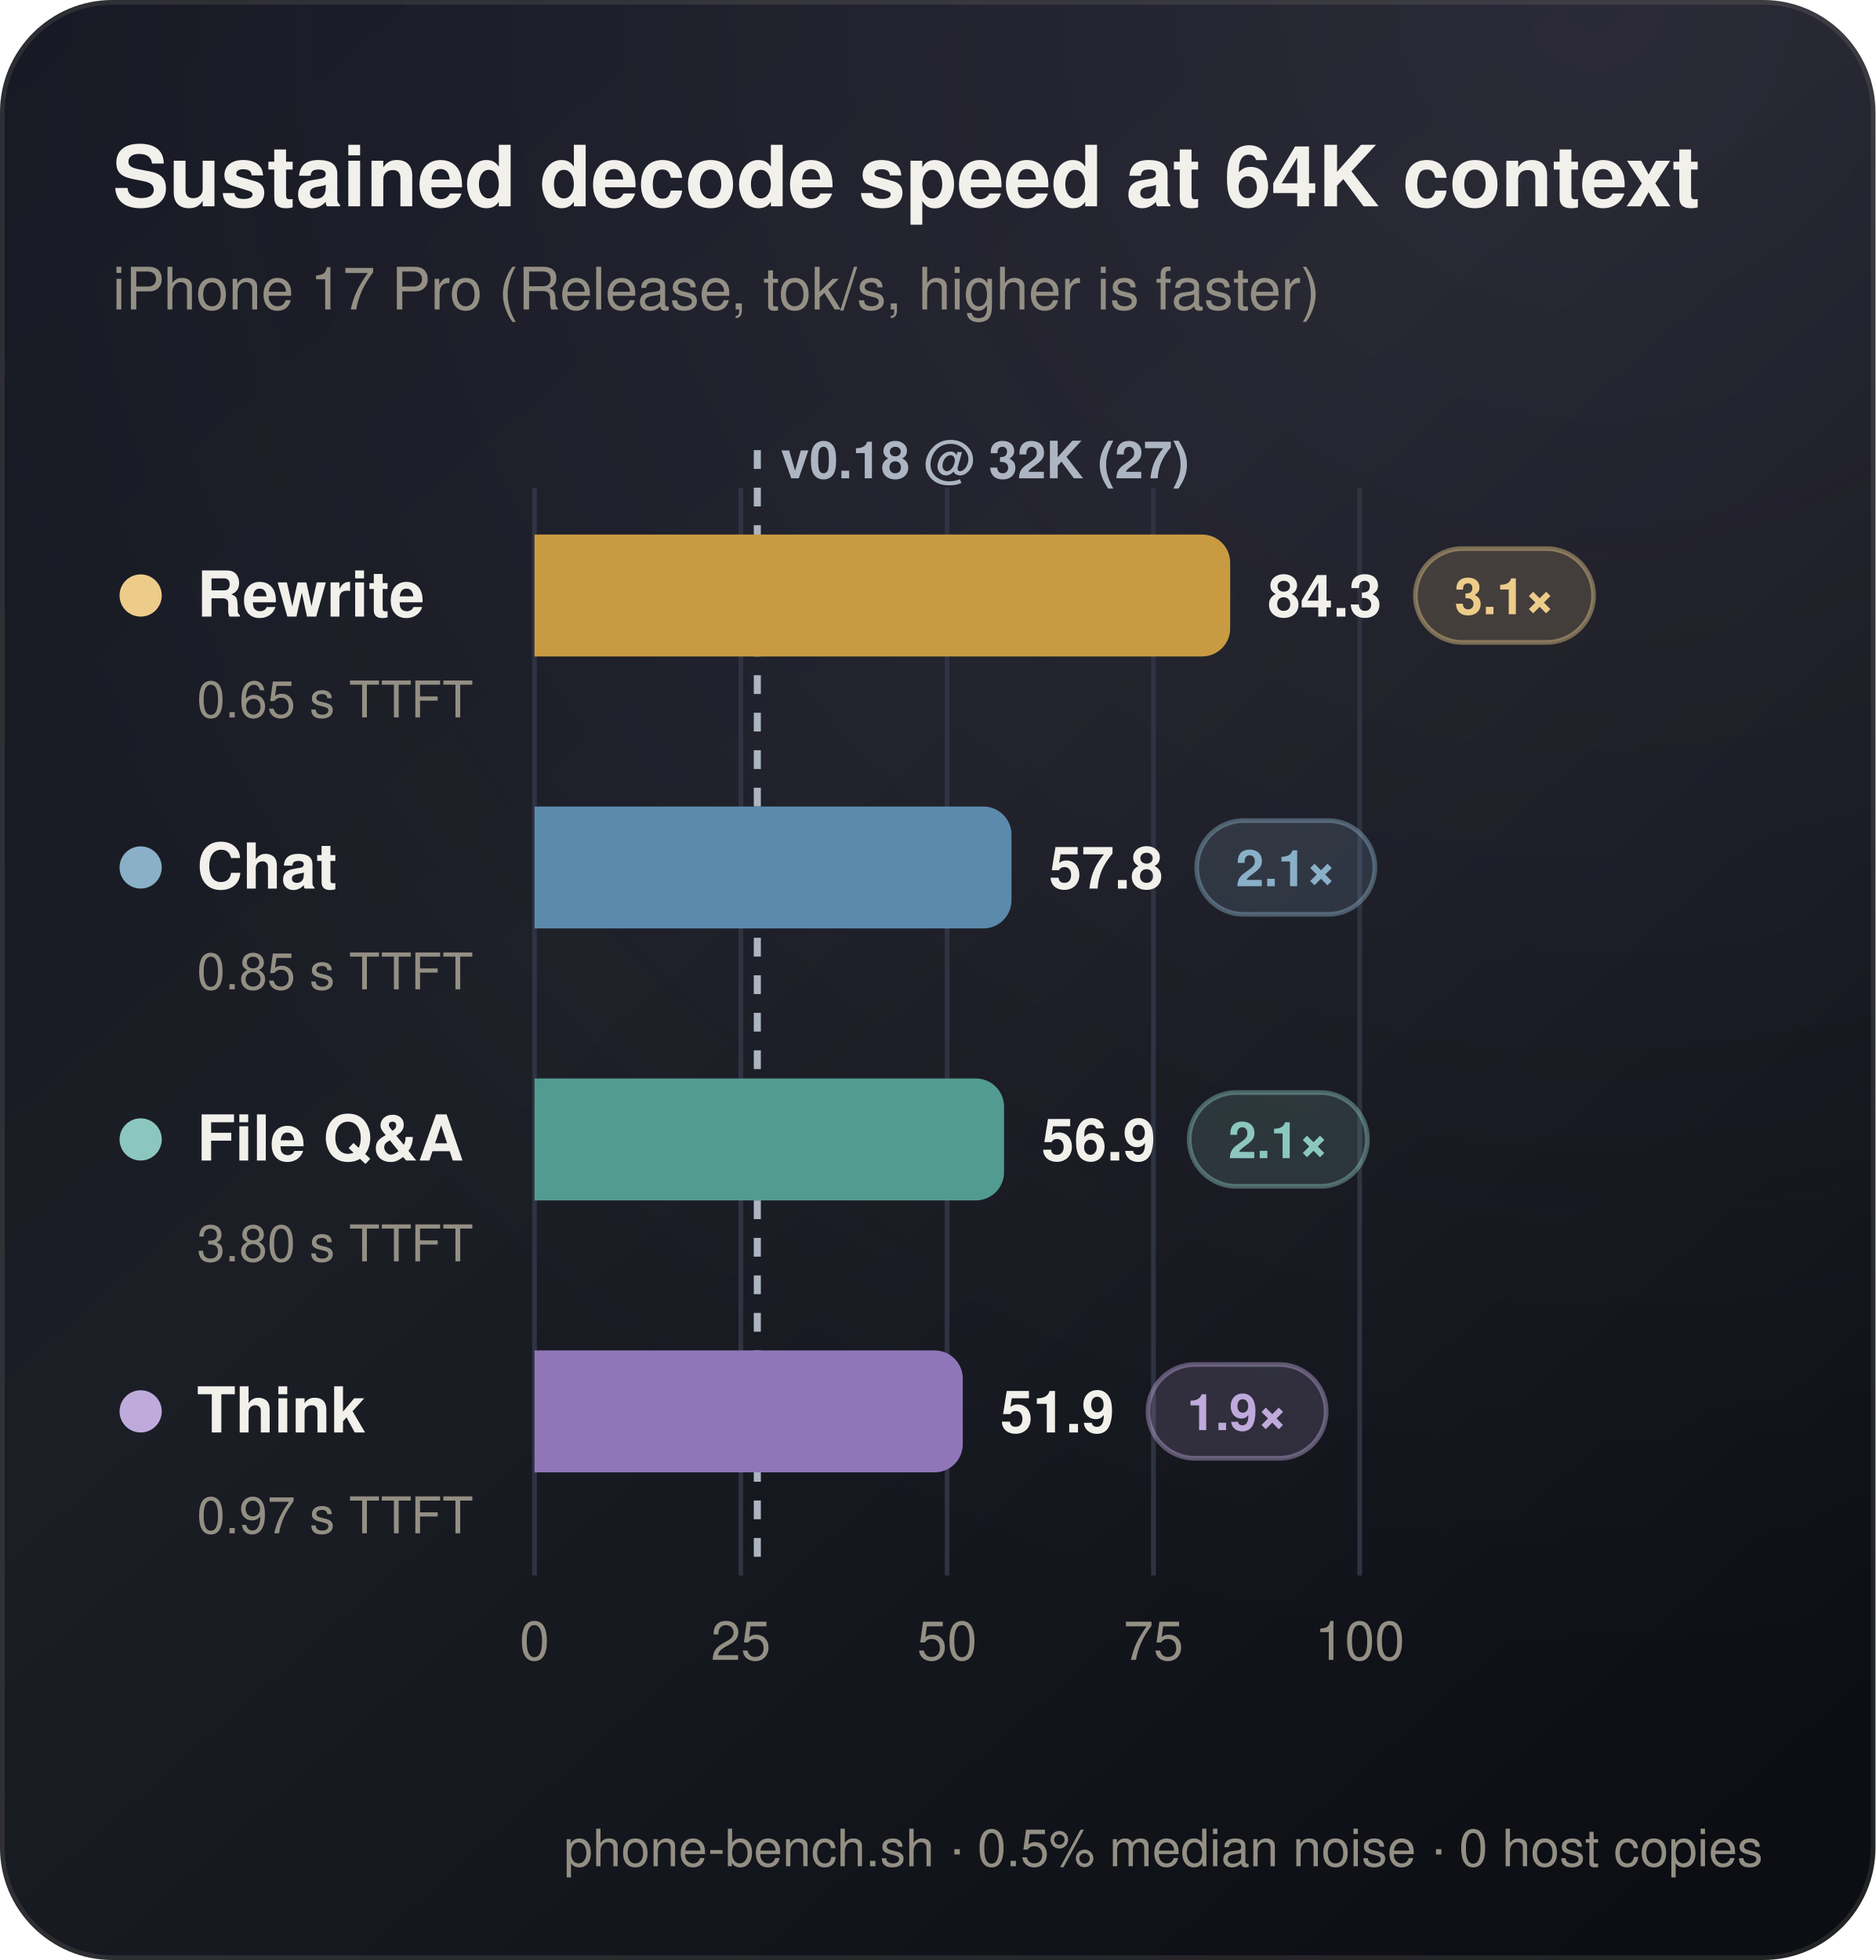
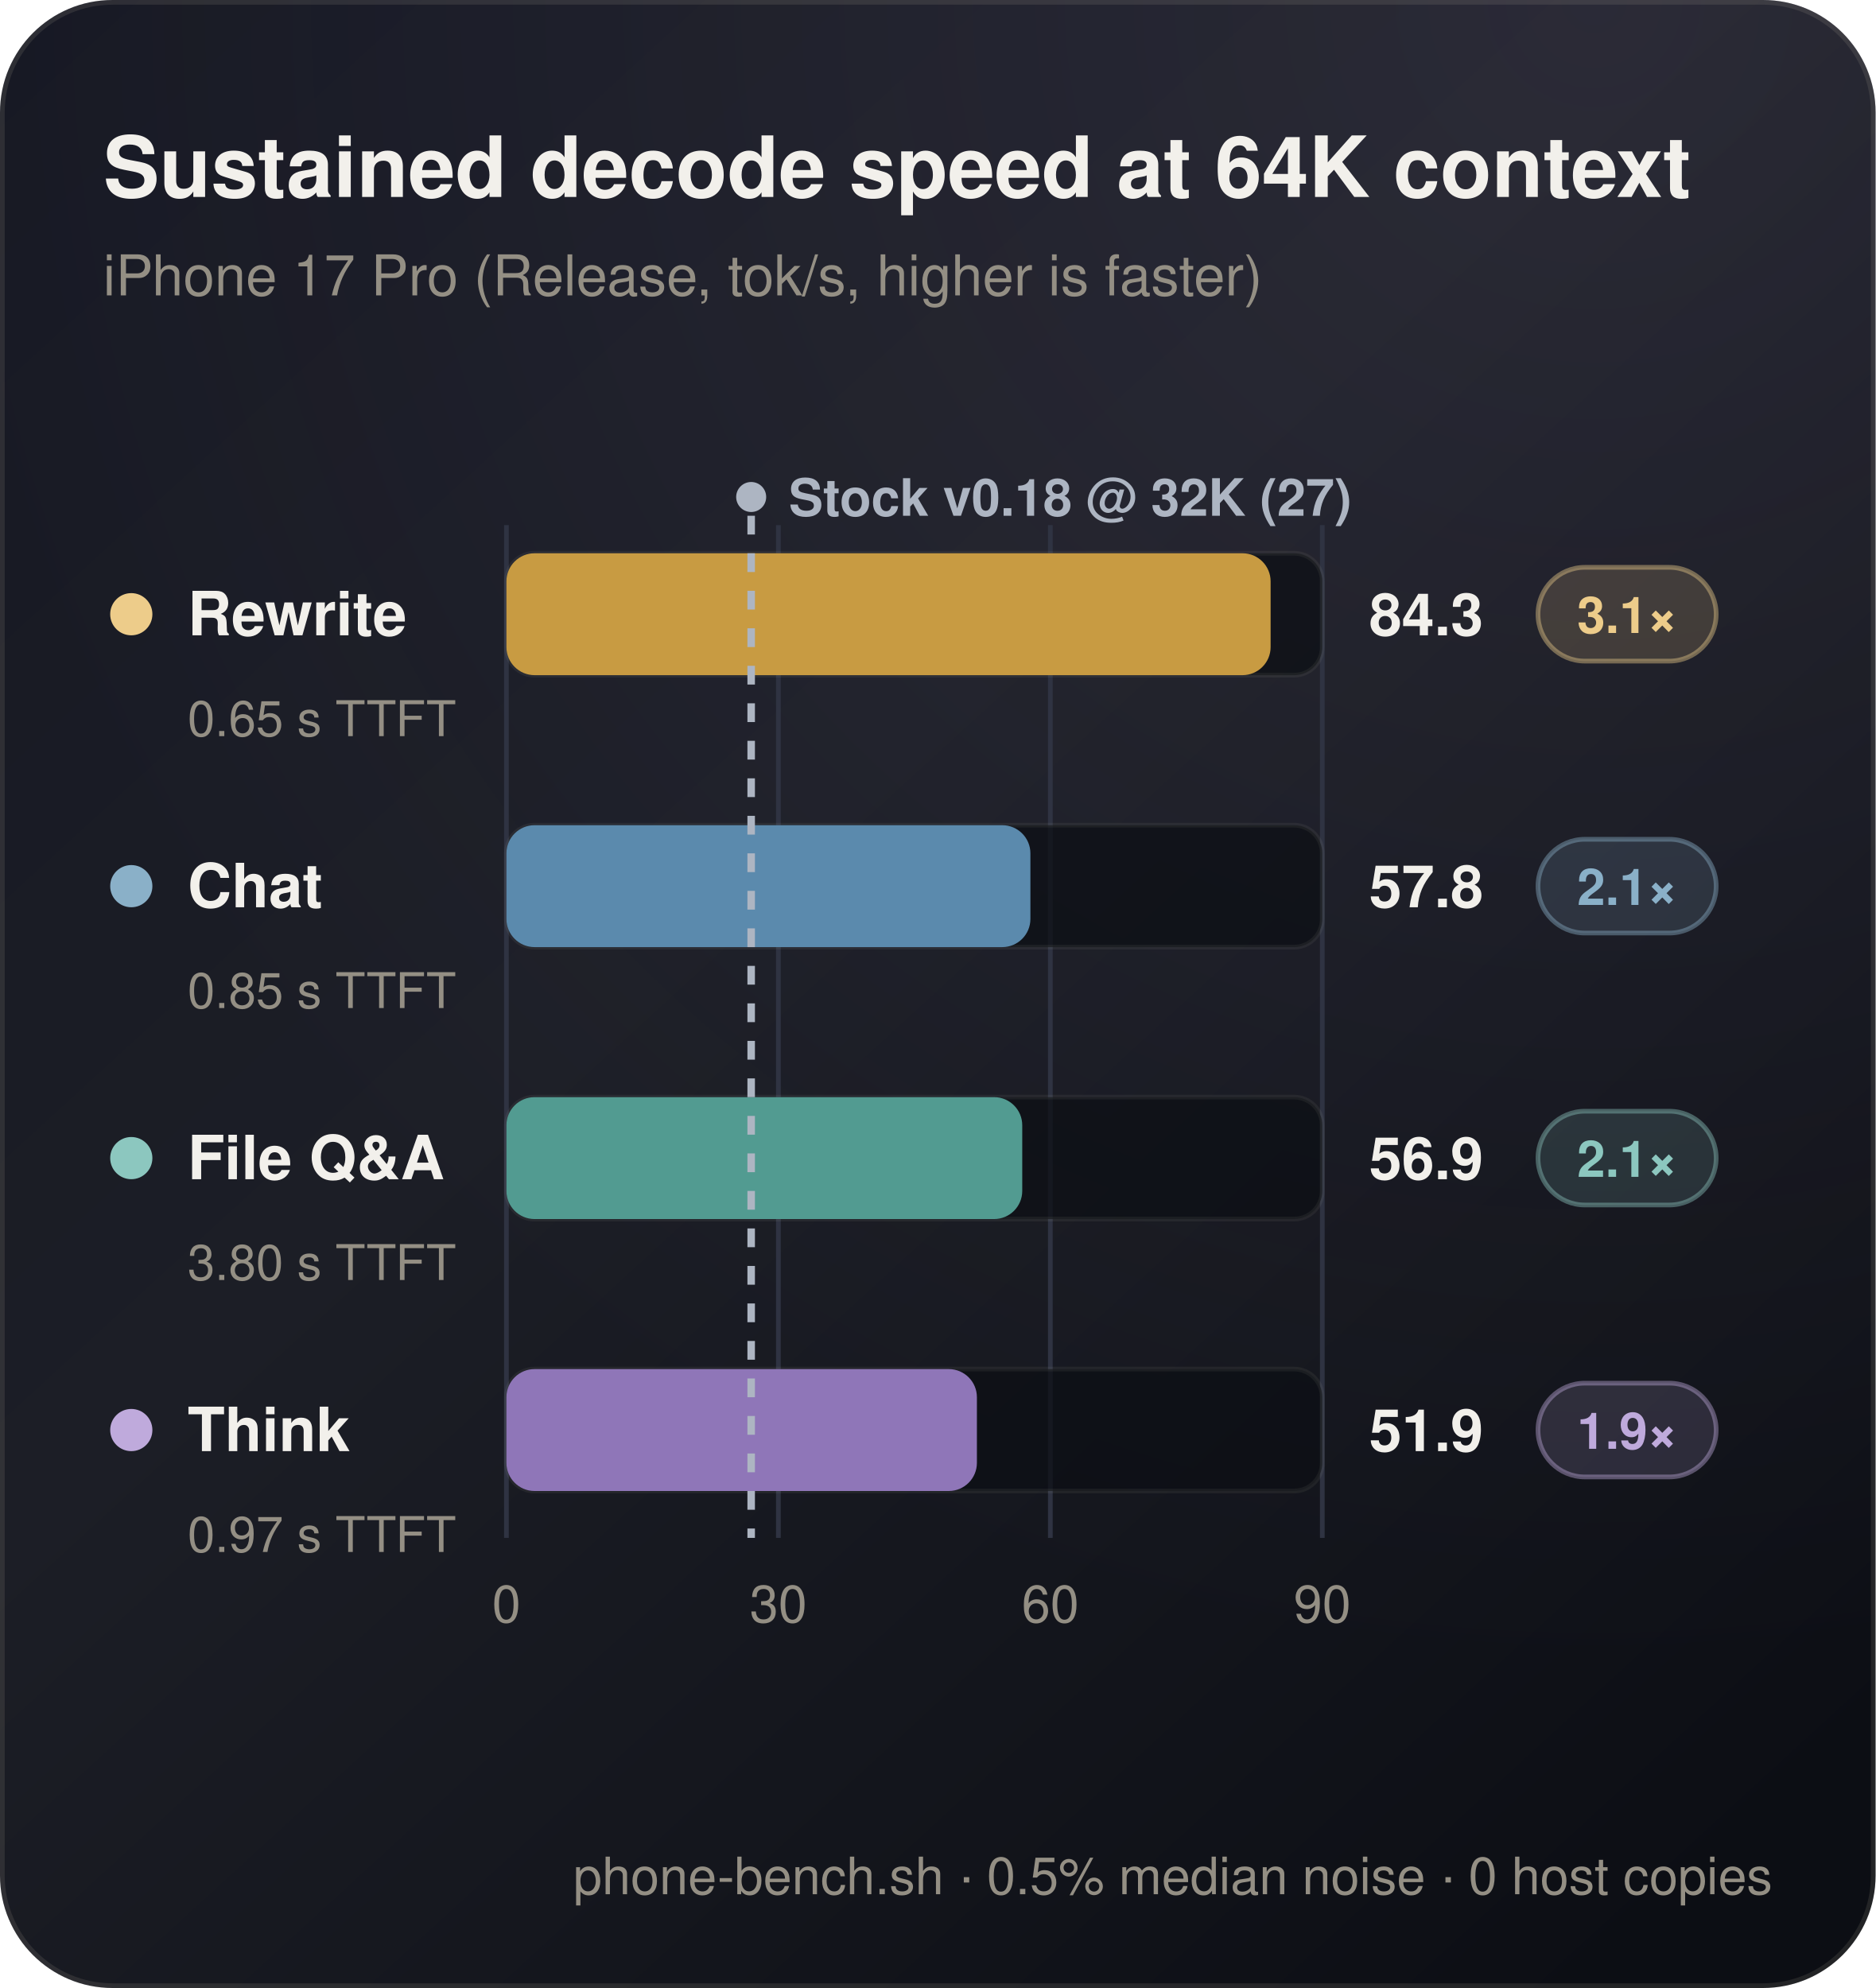
- <svg xmlns="http://www.w3.org/2000/svg" width="400" height="418" viewBox="0 0 400 418" role="img" aria-labelledby="title desc">
+ <svg xmlns="http://www.w3.org/2000/svg" width="400" height="424" viewBox="0 0 400 424" role="img" aria-labelledby="title desc">
  <defs>
    <linearGradient id="canvas" x1="0" y1="0" x2="0.85" y2="1">
      <stop offset="0" stop-color="#161823" />
      <stop offset="0.45" stop-color="#1C1E26" />
      <stop offset="1" stop-color="#0C0E14" />
    </linearGradient>
    <radialGradient id="glow0" cx="340" cy="0" r="360" gradientUnits="userSpaceOnUse">
      <stop offset="0" stop-color="#BFAADC" stop-opacity="0.09" />
      <stop offset="1" stop-color="#BFAADC" stop-opacity="0" />
    </radialGradient>
  </defs>
-   <rect width="400" height="418" rx="24" fill="url(#canvas)" />
-   <rect width="400" height="418" rx="24" fill="url(#glow0)" />
-   <rect x="0.5" y="0.5" width="399" height="417" rx="23.5" fill="none" stroke="#F7EBD1" stroke-opacity="0.10" />
-   <text x="24" y="44" font-family="ui-rounded, 'SF Pro Rounded', -apple-system, BlinkMacSystemFont, 'Segoe UI', Helvetica, Arial, sans-serif" font-size="18" font-weight="600" fill="#F2F0EB">Sustained decode speed at 64K context</text>
-   <text x="24" y="66" font-family="-apple-system, BlinkMacSystemFont, 'SF Pro Text', 'Segoe UI', Helvetica, Arial, sans-serif" font-size="12.5" font-weight="400" fill="#948F84">iPhone 17 Pro (Release, tok/s, higher is faster)</text>
-   <line x1="114" y1="104" x2="114" y2="336" stroke="#2F3342" stroke-width="1" />
-   <text x="114" y="354" font-family="-apple-system, BlinkMacSystemFont, 'SF Pro Text', 'Segoe UI', Helvetica, Arial, sans-serif" font-size="11.5" font-weight="400" fill="#948F84" text-anchor="middle">0</text>
-   <line x1="158" y1="104" x2="158" y2="336" stroke="#2F3342" stroke-width="1" />
-   <text x="158" y="354" font-family="-apple-system, BlinkMacSystemFont, 'SF Pro Text', 'Segoe UI', Helvetica, Arial, sans-serif" font-size="11.5" font-weight="400" fill="#948F84" text-anchor="middle">25</text>
-   <line x1="202" y1="104" x2="202" y2="336" stroke="#2F3342" stroke-width="1" />
-   <text x="202" y="354" font-family="-apple-system, BlinkMacSystemFont, 'SF Pro Text', 'Segoe UI', Helvetica, Arial, sans-serif" font-size="11.5" font-weight="400" fill="#948F84" text-anchor="middle">50</text>
-   <line x1="246" y1="104" x2="246" y2="336" stroke="#2F3342" stroke-width="1" />
-   <text x="246" y="354" font-family="-apple-system, BlinkMacSystemFont, 'SF Pro Text', 'Segoe UI', Helvetica, Arial, sans-serif" font-size="11.5" font-weight="400" fill="#948F84" text-anchor="middle">75</text>
-   <line x1="290" y1="104" x2="290" y2="336" stroke="#2F3342" stroke-width="1" />
-   <text x="290" y="354" font-family="-apple-system, BlinkMacSystemFont, 'SF Pro Text', 'Segoe UI', Helvetica, Arial, sans-serif" font-size="11.5" font-weight="400" fill="#948F84" text-anchor="middle">100</text>
-   <line x1="161.52" y1="96" x2="161.52" y2="336" stroke="#ADB5C2" stroke-width="1.5" stroke-dasharray="4 4" />
-   <text x="166.52" y="102" font-family="-apple-system, BlinkMacSystemFont, 'SF Pro Text', 'Segoe UI', Helvetica, Arial, sans-serif" font-size="11" font-weight="600" fill="#ADB5C2">v0.18 @ 32K (27)</text>
-   <circle cx="30" cy="127" r="4.5" fill="#EDCC8A" />
-   <text x="42" y="131.5" font-family="-apple-system, BlinkMacSystemFont, 'SF Pro Text', 'Segoe UI', Helvetica, Arial, sans-serif" font-size="13.5" font-weight="600" fill="#F2F0EB">Rewrite</text>
-   <text x="42" y="153" font-family="-apple-system, BlinkMacSystemFont, 'SF Pro Text', 'Segoe UI', Helvetica, Arial, sans-serif" font-size="10.8" font-weight="400" fill="#948F84">0.65 s TTFT</text>
-   <path d="M114 114 h142.37 a6 6 0 0 1 6 6 v14 a6 6 0 0 1 -6 6 h-142.37 z" fill="#C89B42" />
-   <text x="270.37" y="131.5" font-family="-apple-system, BlinkMacSystemFont, 'SF Pro Text', 'Segoe UI', Helvetica, Arial, sans-serif" font-size="12.5" font-weight="700" fill="#F2F0EB">84.3</text>
-   <rect x="301.87" y="117" width="38" height="20" rx="10" fill="#EDCC8A" fill-opacity="0.16" stroke="#EDCC8A" stroke-opacity="0.42" />
-   <text x="320.87" y="131" font-family="-apple-system, BlinkMacSystemFont, 'SF Pro Text', 'Segoe UI', Helvetica, Arial, sans-serif" font-size="10.8" font-weight="700" fill="#EDCC8A" text-anchor="middle">3.1×</text>
-   <circle cx="30" cy="185" r="4.5" fill="#8AB0C8" />
-   <text x="42" y="189.5" font-family="-apple-system, BlinkMacSystemFont, 'SF Pro Text', 'Segoe UI', Helvetica, Arial, sans-serif" font-size="13.5" font-weight="600" fill="#F2F0EB">Chat</text>
-   <text x="42" y="211" font-family="-apple-system, BlinkMacSystemFont, 'SF Pro Text', 'Segoe UI', Helvetica, Arial, sans-serif" font-size="10.8" font-weight="400" fill="#948F84">0.85 s TTFT</text>
-   <path d="M114 172 h95.73 a6 6 0 0 1 6 6 v14 a6 6 0 0 1 -6 6 h-95.73 z" fill="#5B8AAD" />
-   <text x="223.73" y="189.5" font-family="-apple-system, BlinkMacSystemFont, 'SF Pro Text', 'Segoe UI', Helvetica, Arial, sans-serif" font-size="12.5" font-weight="700" fill="#F2F0EB">57.8</text>
-   <rect x="255.23" y="175" width="38" height="20" rx="10" fill="#8AB0C8" fill-opacity="0.16" stroke="#8AB0C8" stroke-opacity="0.42" />
-   <text x="274.23" y="189" font-family="-apple-system, BlinkMacSystemFont, 'SF Pro Text', 'Segoe UI', Helvetica, Arial, sans-serif" font-size="10.8" font-weight="700" fill="#8AB0C8" text-anchor="middle">2.1×</text>
-   <circle cx="30" cy="243" r="4.5" fill="#8CC7BF" />
-   <text x="42" y="247.5" font-family="-apple-system, BlinkMacSystemFont, 'SF Pro Text', 'Segoe UI', Helvetica, Arial, sans-serif" font-size="13.5" font-weight="600" fill="#F2F0EB">File Q&amp;A</text>
-   <text x="42" y="269" font-family="-apple-system, BlinkMacSystemFont, 'SF Pro Text', 'Segoe UI', Helvetica, Arial, sans-serif" font-size="10.8" font-weight="400" fill="#948F84">3.80 s TTFT</text>
-   <path d="M114 230 h94.14 a6 6 0 0 1 6 6 v14 a6 6 0 0 1 -6 6 h-94.14 z" fill="#529B91" />
-   <text x="222.14" y="247.5" font-family="-apple-system, BlinkMacSystemFont, 'SF Pro Text', 'Segoe UI', Helvetica, Arial, sans-serif" font-size="12.5" font-weight="700" fill="#F2F0EB">56.9</text>
-   <rect x="253.64" y="233" width="38" height="20" rx="10" fill="#8CC7BF" fill-opacity="0.16" stroke="#8CC7BF" stroke-opacity="0.42" />
-   <text x="272.64" y="247" font-family="-apple-system, BlinkMacSystemFont, 'SF Pro Text', 'Segoe UI', Helvetica, Arial, sans-serif" font-size="10.8" font-weight="700" fill="#8CC7BF" text-anchor="middle">2.1×</text>
-   <circle cx="30" cy="301" r="4.5" fill="#BFAADC" />
-   <text x="42" y="305.5" font-family="-apple-system, BlinkMacSystemFont, 'SF Pro Text', 'Segoe UI', Helvetica, Arial, sans-serif" font-size="13.5" font-weight="600" fill="#F2F0EB">Think</text>
-   <text x="42" y="327" font-family="-apple-system, BlinkMacSystemFont, 'SF Pro Text', 'Segoe UI', Helvetica, Arial, sans-serif" font-size="10.8" font-weight="400" fill="#948F84">0.97 s TTFT</text>
-   <path d="M114 288 h85.34 a6 6 0 0 1 6 6 v14 a6 6 0 0 1 -6 6 h-85.34 z" fill="#8F76B8" />
-   <text x="213.34" y="305.5" font-family="-apple-system, BlinkMacSystemFont, 'SF Pro Text', 'Segoe UI', Helvetica, Arial, sans-serif" font-size="12.5" font-weight="700" fill="#F2F0EB">51.9</text>
-   <rect x="244.84" y="291" width="38" height="20" rx="10" fill="#BFAADC" fill-opacity="0.16" stroke="#BFAADC" stroke-opacity="0.42" />
-   <text x="263.84" y="305" font-family="-apple-system, BlinkMacSystemFont, 'SF Pro Text', 'Segoe UI', Helvetica, Arial, sans-serif" font-size="10.8" font-weight="700" fill="#BFAADC" text-anchor="middle">1.9×</text>
-   <text x="376" y="398" font-family="-apple-system, BlinkMacSystemFont, 'SF Pro Text', 'Segoe UI', Helvetica, Arial, sans-serif" font-size="11" font-weight="400" fill="#948F84" text-anchor="end">phone-bench.sh · 0.5% median noise · 0 host copies</text>
+   <rect width="400" height="424" rx="24" fill="url(#canvas)" />
+   <rect width="400" height="424" rx="24" fill="url(#glow0)" />
+   <rect x="0.5" y="0.5" width="399" height="423" rx="23.5" fill="none" stroke="#F7EBD1" stroke-opacity="0.10" />
+   <text x="22" y="42" font-family="ui-rounded, 'SF Pro Rounded', -apple-system, BlinkMacSystemFont, 'Segoe UI', Helvetica, Arial, sans-serif" font-size="18" font-weight="600" fill="#F2F0EB">Sustained decode speed at 64K context</text>
+   <text x="22" y="63" font-family="-apple-system, BlinkMacSystemFont, 'SF Pro Text', 'Segoe UI', Helvetica, Arial, sans-serif" font-size="12" font-weight="400" fill="#948F84">iPhone 17 Pro (Release, tok/s, higher is faster)</text>
+   <line x1="108" y1="112" x2="108" y2="328" stroke="#2F3342" stroke-width="1" />
+   <text x="108" y="346" font-family="-apple-system, BlinkMacSystemFont, 'SF Pro Text', 'Segoe UI', Helvetica, Arial, sans-serif" font-size="11" font-weight="400" fill="#948F84" text-anchor="middle">0</text>
+   <line x1="166" y1="112" x2="166" y2="328" stroke="#2F3342" stroke-width="1" />
+   <text x="166" y="346" font-family="-apple-system, BlinkMacSystemFont, 'SF Pro Text', 'Segoe UI', Helvetica, Arial, sans-serif" font-size="11" font-weight="400" fill="#948F84" text-anchor="middle">30</text>
+   <line x1="224" y1="112" x2="224" y2="328" stroke="#2F3342" stroke-width="1" />
+   <text x="224" y="346" font-family="-apple-system, BlinkMacSystemFont, 'SF Pro Text', 'Segoe UI', Helvetica, Arial, sans-serif" font-size="11" font-weight="400" fill="#948F84" text-anchor="middle">60</text>
+   <line x1="282" y1="112" x2="282" y2="328" stroke="#2F3342" stroke-width="1" />
+   <text x="282" y="346" font-family="-apple-system, BlinkMacSystemFont, 'SF Pro Text', 'Segoe UI', Helvetica, Arial, sans-serif" font-size="11" font-weight="400" fill="#948F84" text-anchor="middle">90</text>
+   <circle cx="28" cy="131" r="4.5" fill="#EDCC8A" />
+   <text x="40" y="135.5" font-family="-apple-system, BlinkMacSystemFont, 'SF Pro Text', 'Segoe UI', Helvetica, Arial, sans-serif" font-size="13" font-weight="600" fill="#F2F0EB">Rewrite</text>
+   <text x="40" y="157" font-family="-apple-system, BlinkMacSystemFont, 'SF Pro Text', 'Segoe UI', Helvetica, Arial, sans-serif" font-size="10.5" font-weight="400" fill="#948F84">0.65 s TTFT</text>
+   <rect x="108" y="118" width="174" height="26" rx="6" fill="#0C0E14" fill-opacity="0.72" stroke="#F7EBD1" stroke-opacity="0.06" />
+   <rect x="108" y="118" width="162.98" height="26" rx="6" fill="#C89B42" />
+   <text x="292" y="135.5" font-family="-apple-system, BlinkMacSystemFont, 'SF Pro Text', 'Segoe UI', Helvetica, Arial, sans-serif" font-size="12.5" font-weight="700" fill="#F2F0EB">84.3</text>
+   <rect x="328" y="121" width="38" height="20" rx="10" fill="#EDCC8A" fill-opacity="0.16" stroke="#EDCC8A" stroke-opacity="0.42" />
+   <text x="347" y="135" font-family="-apple-system, BlinkMacSystemFont, 'SF Pro Text', 'Segoe UI', Helvetica, Arial, sans-serif" font-size="10.8" font-weight="700" fill="#EDCC8A" text-anchor="middle">3.1×</text>
+   <circle cx="28" cy="189" r="4.5" fill="#8AB0C8" />
+   <text x="40" y="193.5" font-family="-apple-system, BlinkMacSystemFont, 'SF Pro Text', 'Segoe UI', Helvetica, Arial, sans-serif" font-size="13" font-weight="600" fill="#F2F0EB">Chat</text>
+   <text x="40" y="215" font-family="-apple-system, BlinkMacSystemFont, 'SF Pro Text', 'Segoe UI', Helvetica, Arial, sans-serif" font-size="10.5" font-weight="400" fill="#948F84">0.85 s TTFT</text>
+   <rect x="108" y="176" width="174" height="26" rx="6" fill="#0C0E14" fill-opacity="0.72" stroke="#F7EBD1" stroke-opacity="0.06" />
+   <rect x="108" y="176" width="111.75" height="26" rx="6" fill="#5B8AAD" />
+   <text x="292" y="193.5" font-family="-apple-system, BlinkMacSystemFont, 'SF Pro Text', 'Segoe UI', Helvetica, Arial, sans-serif" font-size="12.5" font-weight="700" fill="#F2F0EB">57.8</text>
+   <rect x="328" y="179" width="38" height="20" rx="10" fill="#8AB0C8" fill-opacity="0.16" stroke="#8AB0C8" stroke-opacity="0.42" />
+   <text x="347" y="193" font-family="-apple-system, BlinkMacSystemFont, 'SF Pro Text', 'Segoe UI', Helvetica, Arial, sans-serif" font-size="10.8" font-weight="700" fill="#8AB0C8" text-anchor="middle">2.1×</text>
+   <circle cx="28" cy="247" r="4.5" fill="#8CC7BF" />
+   <text x="40" y="251.5" font-family="-apple-system, BlinkMacSystemFont, 'SF Pro Text', 'Segoe UI', Helvetica, Arial, sans-serif" font-size="13" font-weight="600" fill="#F2F0EB">File Q&amp;A</text>
+   <text x="40" y="273" font-family="-apple-system, BlinkMacSystemFont, 'SF Pro Text', 'Segoe UI', Helvetica, Arial, sans-serif" font-size="10.5" font-weight="400" fill="#948F84">3.80 s TTFT</text>
+   <rect x="108" y="234" width="174" height="26" rx="6" fill="#0C0E14" fill-opacity="0.72" stroke="#F7EBD1" stroke-opacity="0.06" />
+   <rect x="108" y="234" width="110.01" height="26" rx="6" fill="#529B91" />
+   <text x="292" y="251.5" font-family="-apple-system, BlinkMacSystemFont, 'SF Pro Text', 'Segoe UI', Helvetica, Arial, sans-serif" font-size="12.5" font-weight="700" fill="#F2F0EB">56.9</text>
+   <rect x="328" y="237" width="38" height="20" rx="10" fill="#8CC7BF" fill-opacity="0.16" stroke="#8CC7BF" stroke-opacity="0.42" />
+   <text x="347" y="251" font-family="-apple-system, BlinkMacSystemFont, 'SF Pro Text', 'Segoe UI', Helvetica, Arial, sans-serif" font-size="10.8" font-weight="700" fill="#8CC7BF" text-anchor="middle">2.1×</text>
+   <circle cx="28" cy="305" r="4.5" fill="#BFAADC" />
+   <text x="40" y="309.5" font-family="-apple-system, BlinkMacSystemFont, 'SF Pro Text', 'Segoe UI', Helvetica, Arial, sans-serif" font-size="13" font-weight="600" fill="#F2F0EB">Think</text>
+   <text x="40" y="331" font-family="-apple-system, BlinkMacSystemFont, 'SF Pro Text', 'Segoe UI', Helvetica, Arial, sans-serif" font-size="10.5" font-weight="400" fill="#948F84">0.97 s TTFT</text>
+   <rect x="108" y="292" width="174" height="26" rx="6" fill="#0C0E14" fill-opacity="0.72" stroke="#F7EBD1" stroke-opacity="0.06" />
+   <rect x="108" y="292" width="100.34" height="26" rx="6" fill="#8F76B8" />
+   <text x="292" y="309.5" font-family="-apple-system, BlinkMacSystemFont, 'SF Pro Text', 'Segoe UI', Helvetica, Arial, sans-serif" font-size="12.5" font-weight="700" fill="#F2F0EB">51.9</text>
+   <rect x="328" y="295" width="38" height="20" rx="10" fill="#BFAADC" fill-opacity="0.16" stroke="#BFAADC" stroke-opacity="0.42" />
+   <text x="347" y="309" font-family="-apple-system, BlinkMacSystemFont, 'SF Pro Text', 'Segoe UI', Helvetica, Arial, sans-serif" font-size="10.8" font-weight="700" fill="#BFAADC" text-anchor="middle">1.9×</text>
+   <line x1="160.2" y1="110" x2="160.2" y2="328" stroke="#ADB5C2" stroke-width="1.6" stroke-dasharray="4 4" />
+   <circle cx="160.2" cy="106" r="3.2" fill="#ADB5C2" />
+   <text x="168.2" y="110" font-family="-apple-system, BlinkMacSystemFont, 'SF Pro Text', 'Segoe UI', Helvetica, Arial, sans-serif" font-size="11" font-weight="600" fill="#ADB5C2">Stock v0.18 @ 32K (27)</text>
+   <text x="378" y="404" font-family="-apple-system, BlinkMacSystemFont, 'SF Pro Text', 'Segoe UI', Helvetica, Arial, sans-serif" font-size="11" font-weight="400" fill="#948F84" text-anchor="end">phone-bench.sh · 0.5% median noise · 0 host copies</text>
</svg>
